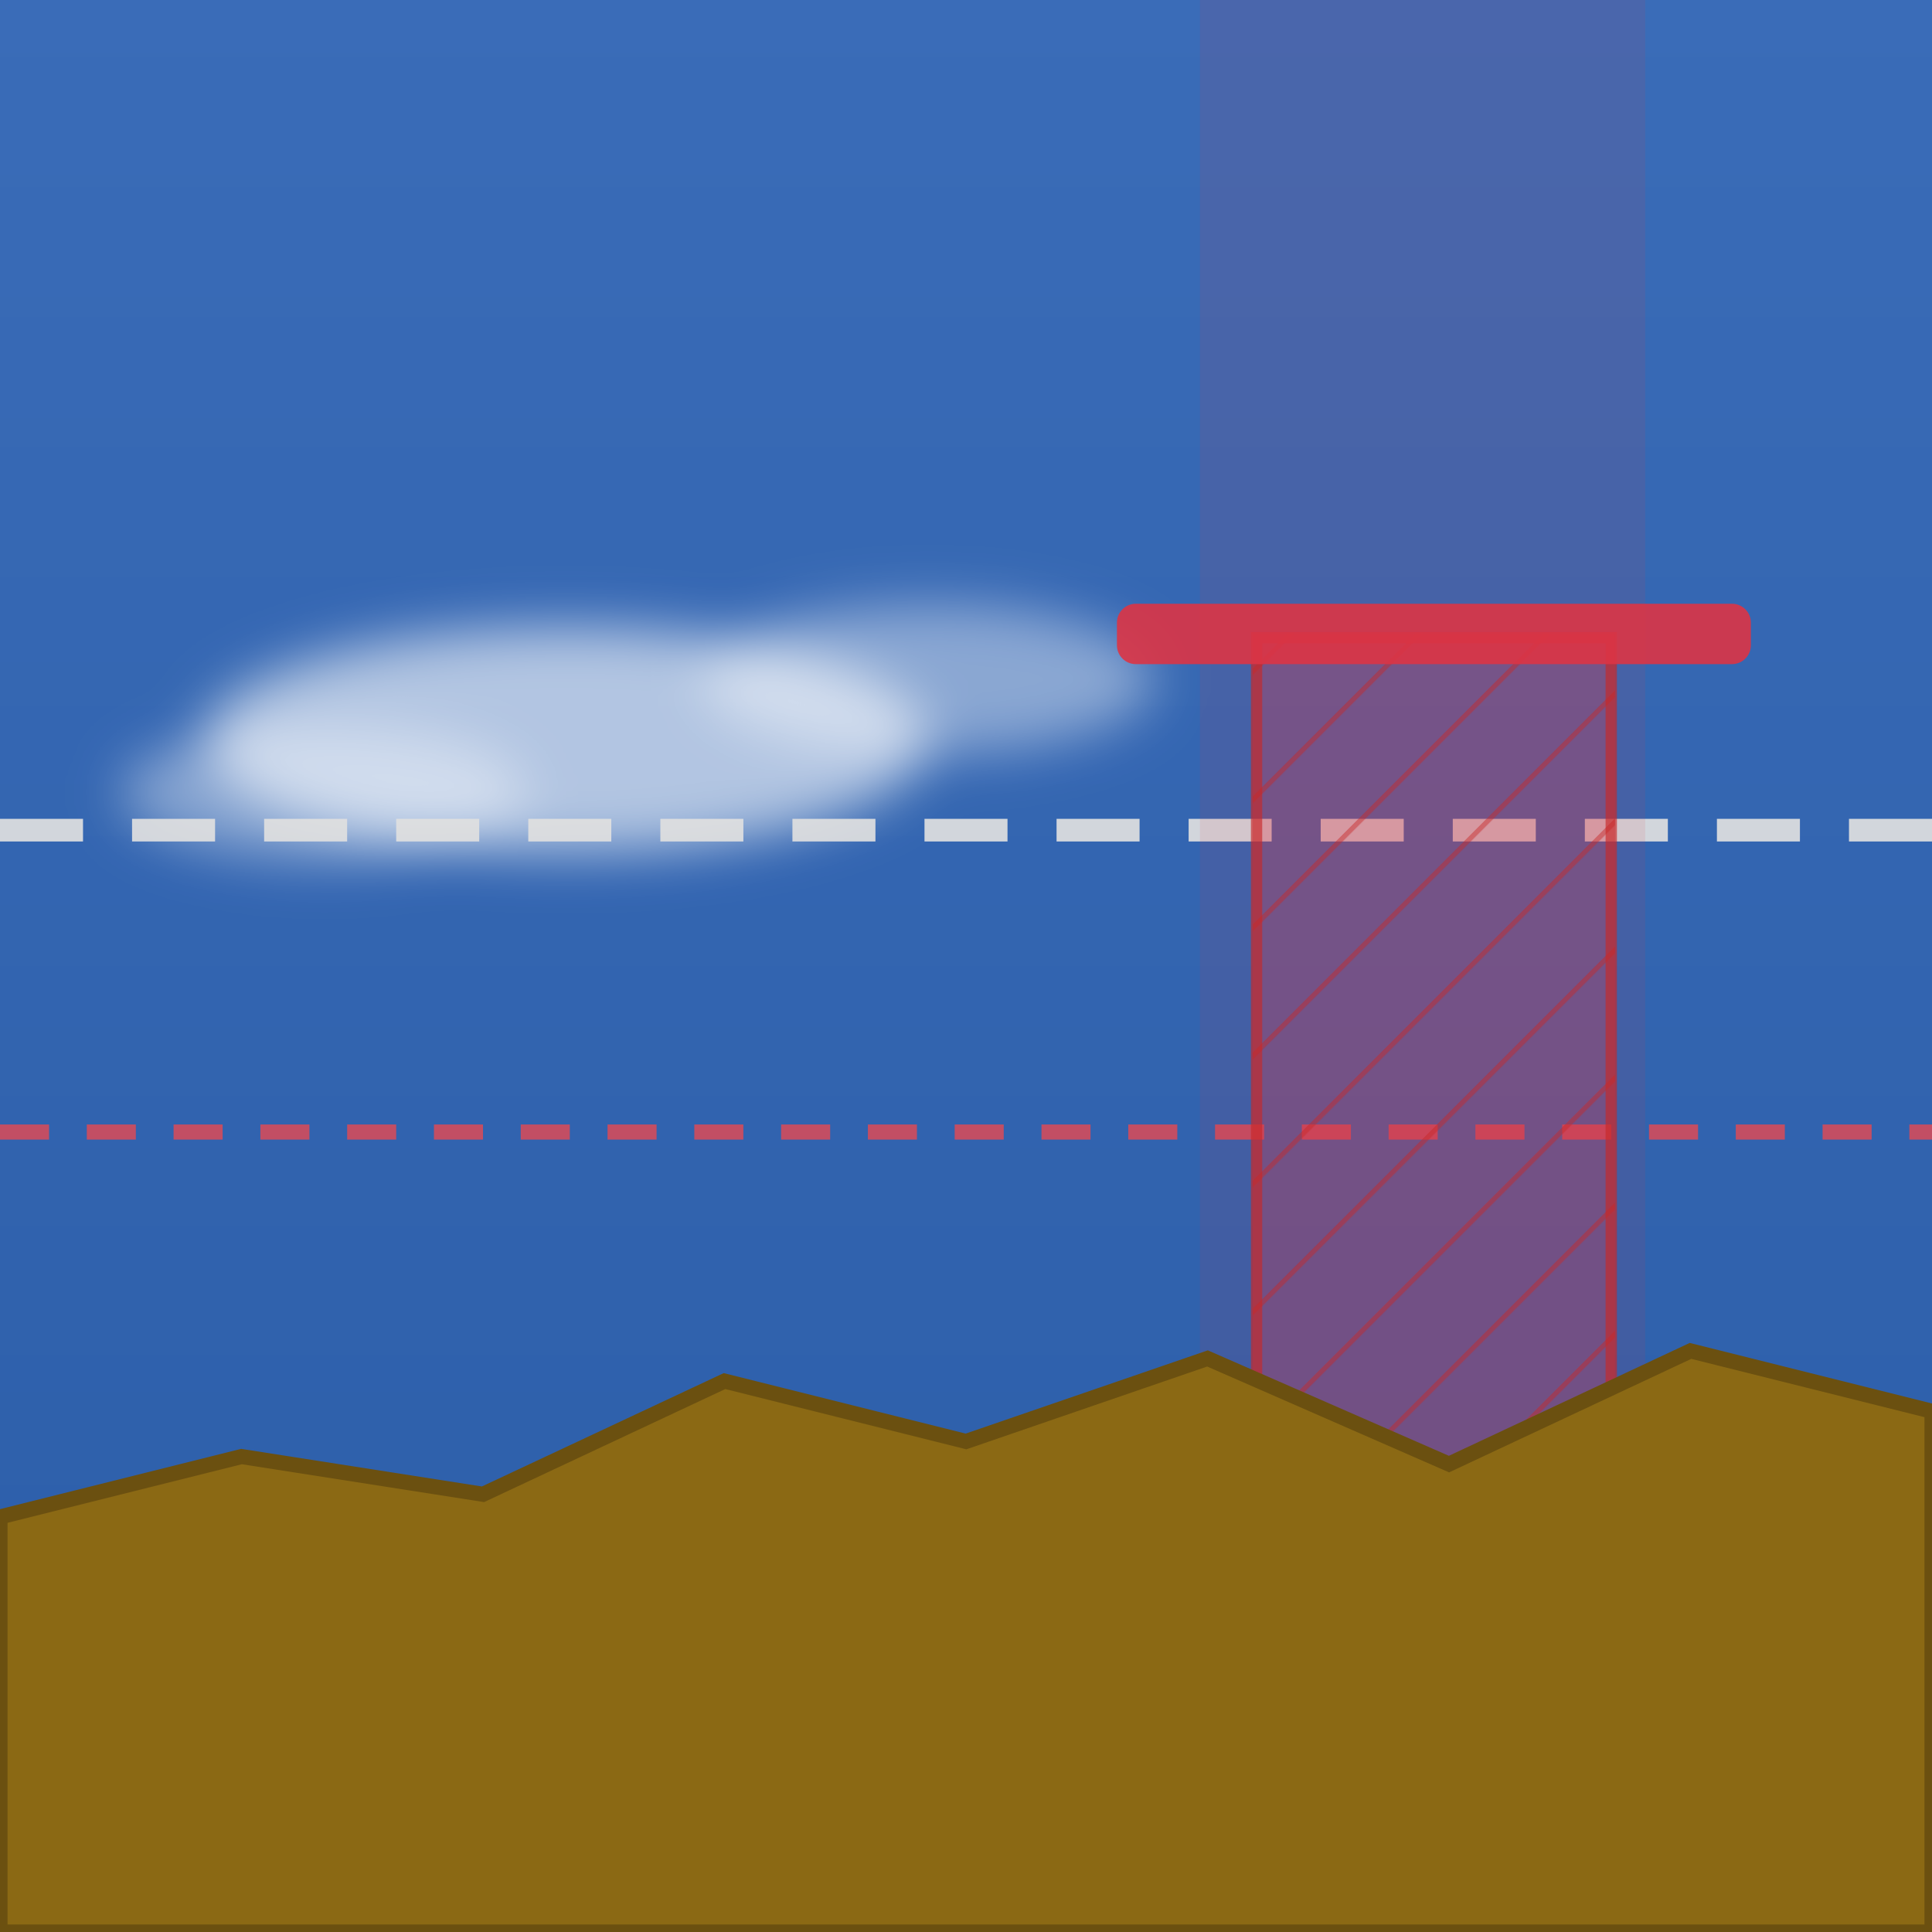
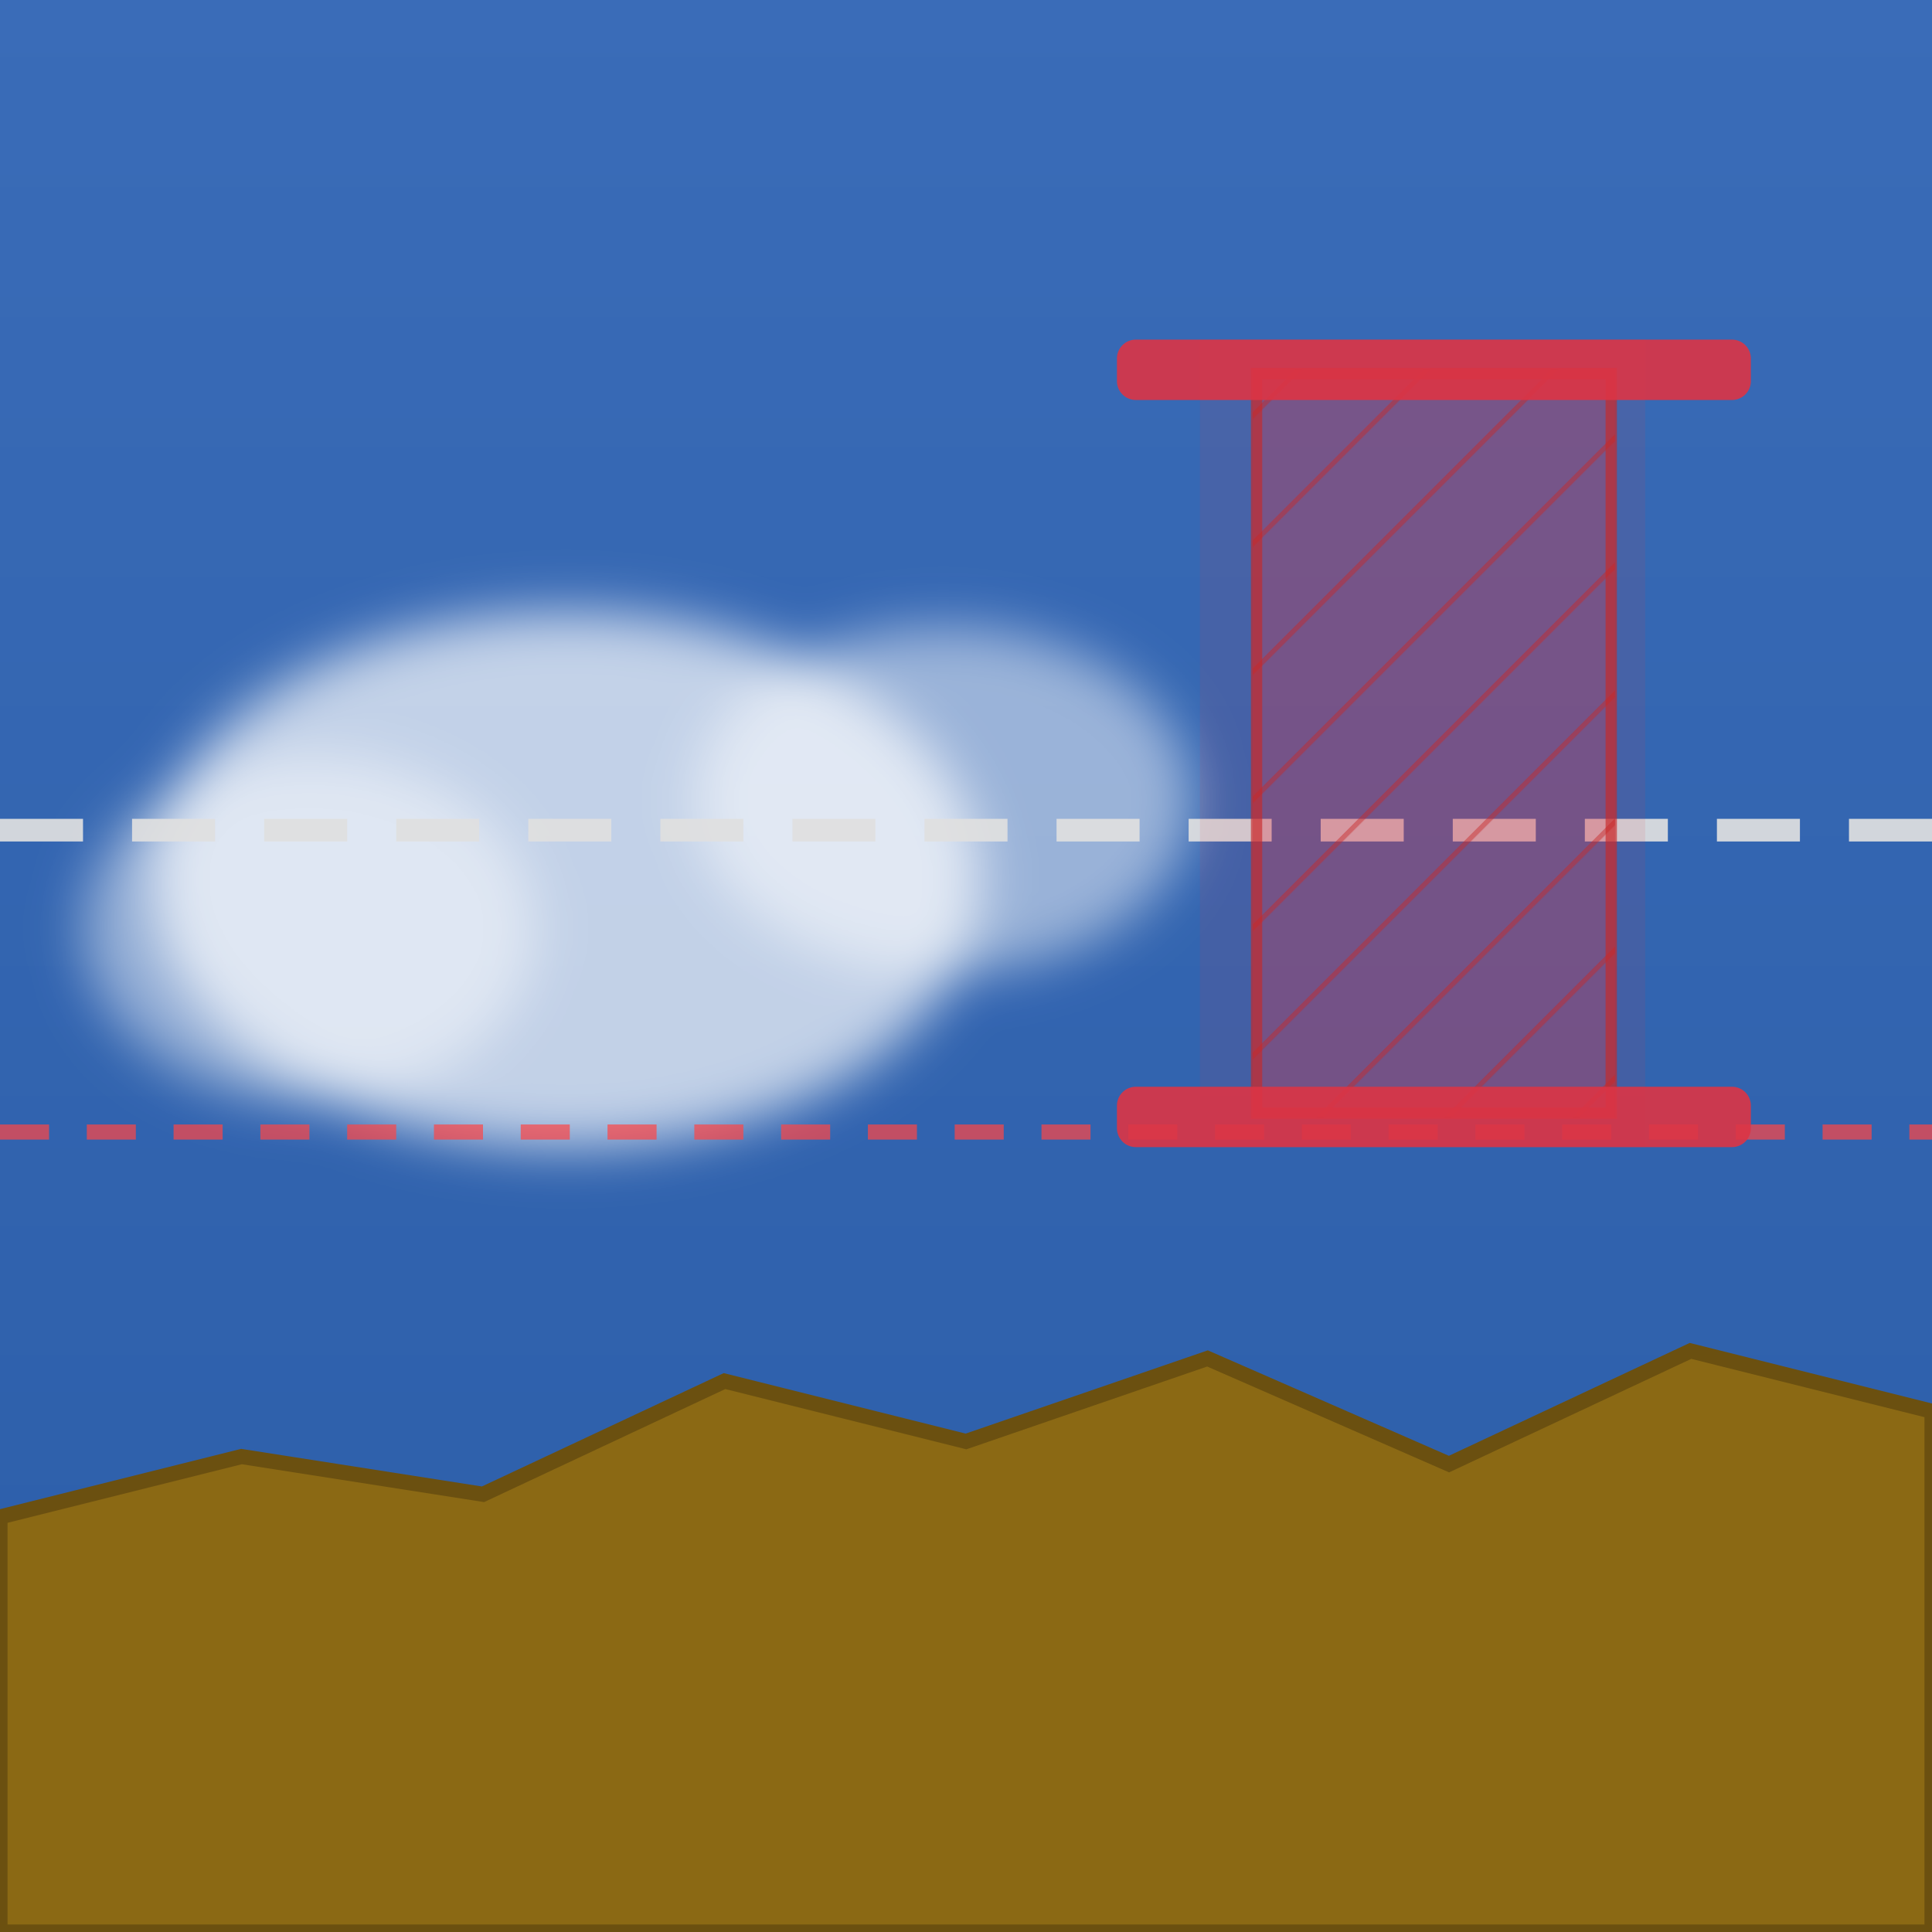
<svg xmlns="http://www.w3.org/2000/svg" width="1024" height="1024" viewBox="0 0 512 512" role="img" aria-label="FlyFun Weather">
  <defs>
    <linearGradient id="sky" x1="0" y1="0" x2="0" y2="1">
      <stop offset="0" stop-color="#3A6CB8" />
      <stop offset="1" stop-color="#2B5DA8" />
    </linearGradient>
    <filter id="soft" x="-40%" y="-40%" width="180%" height="180%">
      <feGaussianBlur stdDeviation="7" />
    </filter>
    <pattern id="hatch" width="24" height="24" patternUnits="userSpaceOnUse" patternTransform="rotate(45)">
      <line x1="0" y1="0" x2="0" y2="24" stroke="rgba(200,40,40,0.45)" stroke-width="2.6" />
    </pattern>
  </defs>
  <rect x="0" y="0" width="512" height="512" fill="url(#sky)" />
  <g filter="url(#soft)" fill="#ffffff">
-     <ellipse cx="150" cy="196" rx="96" ry="30" opacity="0.62" />
-     <ellipse cx="246" cy="180" rx="60" ry="20" opacity="0.42" />
-     <ellipse cx="86" cy="210" rx="54" ry="18" opacity="0.40" />
+     <ellipse cx="150" cy="233" rx="110" ry="71" opacity="0.70" />
+     <ellipse cx="250" cy="212" rx="66" ry="46" opacity="0.50" />
+     <ellipse cx="82" cy="246" rx="60" ry="46" opacity="0.48" />
  </g>
  <line x1="0" y1="220" x2="512" y2="220" stroke="#e0e0e0" stroke-width="6" stroke-dasharray="22 13" opacity="0.92" />
  <line x1="0" y1="300" x2="512" y2="300" stroke="#FF4444" stroke-width="4" stroke-dasharray="13 10" opacity="0.7" />
  <g>
-     <rect x="318" y="0" width="118" height="512" fill="rgba(220,53,69,0.10)" />
-     <rect x="332" y="168" width="96" height="226" fill="rgba(220,53,69,0.32)" />
-     <rect x="332" y="168" width="96" height="226" fill="url(#hatch)" />
-     <rect x="333" y="169" width="94" height="224" fill="none" stroke="rgba(200,40,40,0.65)" stroke-width="3" />
-     <rect x="296" y="160" width="168" height="16" rx="5" fill="rgba(220,53,69,0.9)" />
+     <rect x="318" y="90" width="118" height="214" fill="rgba(220,53,69,0.10)" />
+     <rect x="332" y="98" width="96" height="198" fill="rgba(220,53,69,0.32)" />
+     <rect x="332" y="98" width="96" height="198" fill="url(#hatch)" />
+     <rect x="333" y="99" width="94" height="196" fill="none" stroke="rgba(200,40,40,0.65)" stroke-width="3" />
+     <rect x="296" y="90" width="168" height="16" rx="5" fill="rgba(220,53,69,0.9)" />
+     <rect x="296" y="288" width="168" height="16" rx="5" fill="rgba(220,53,69,0.9)" />
  </g>
  <path d="M0,402 L64,386 L128,396 L192,366 L256,382 L320,360 L384,388 L448,358 L512,374 L512,512 L0,512 Z" fill="#8B6914" stroke="#6B5010" stroke-width="4" />
</svg>
